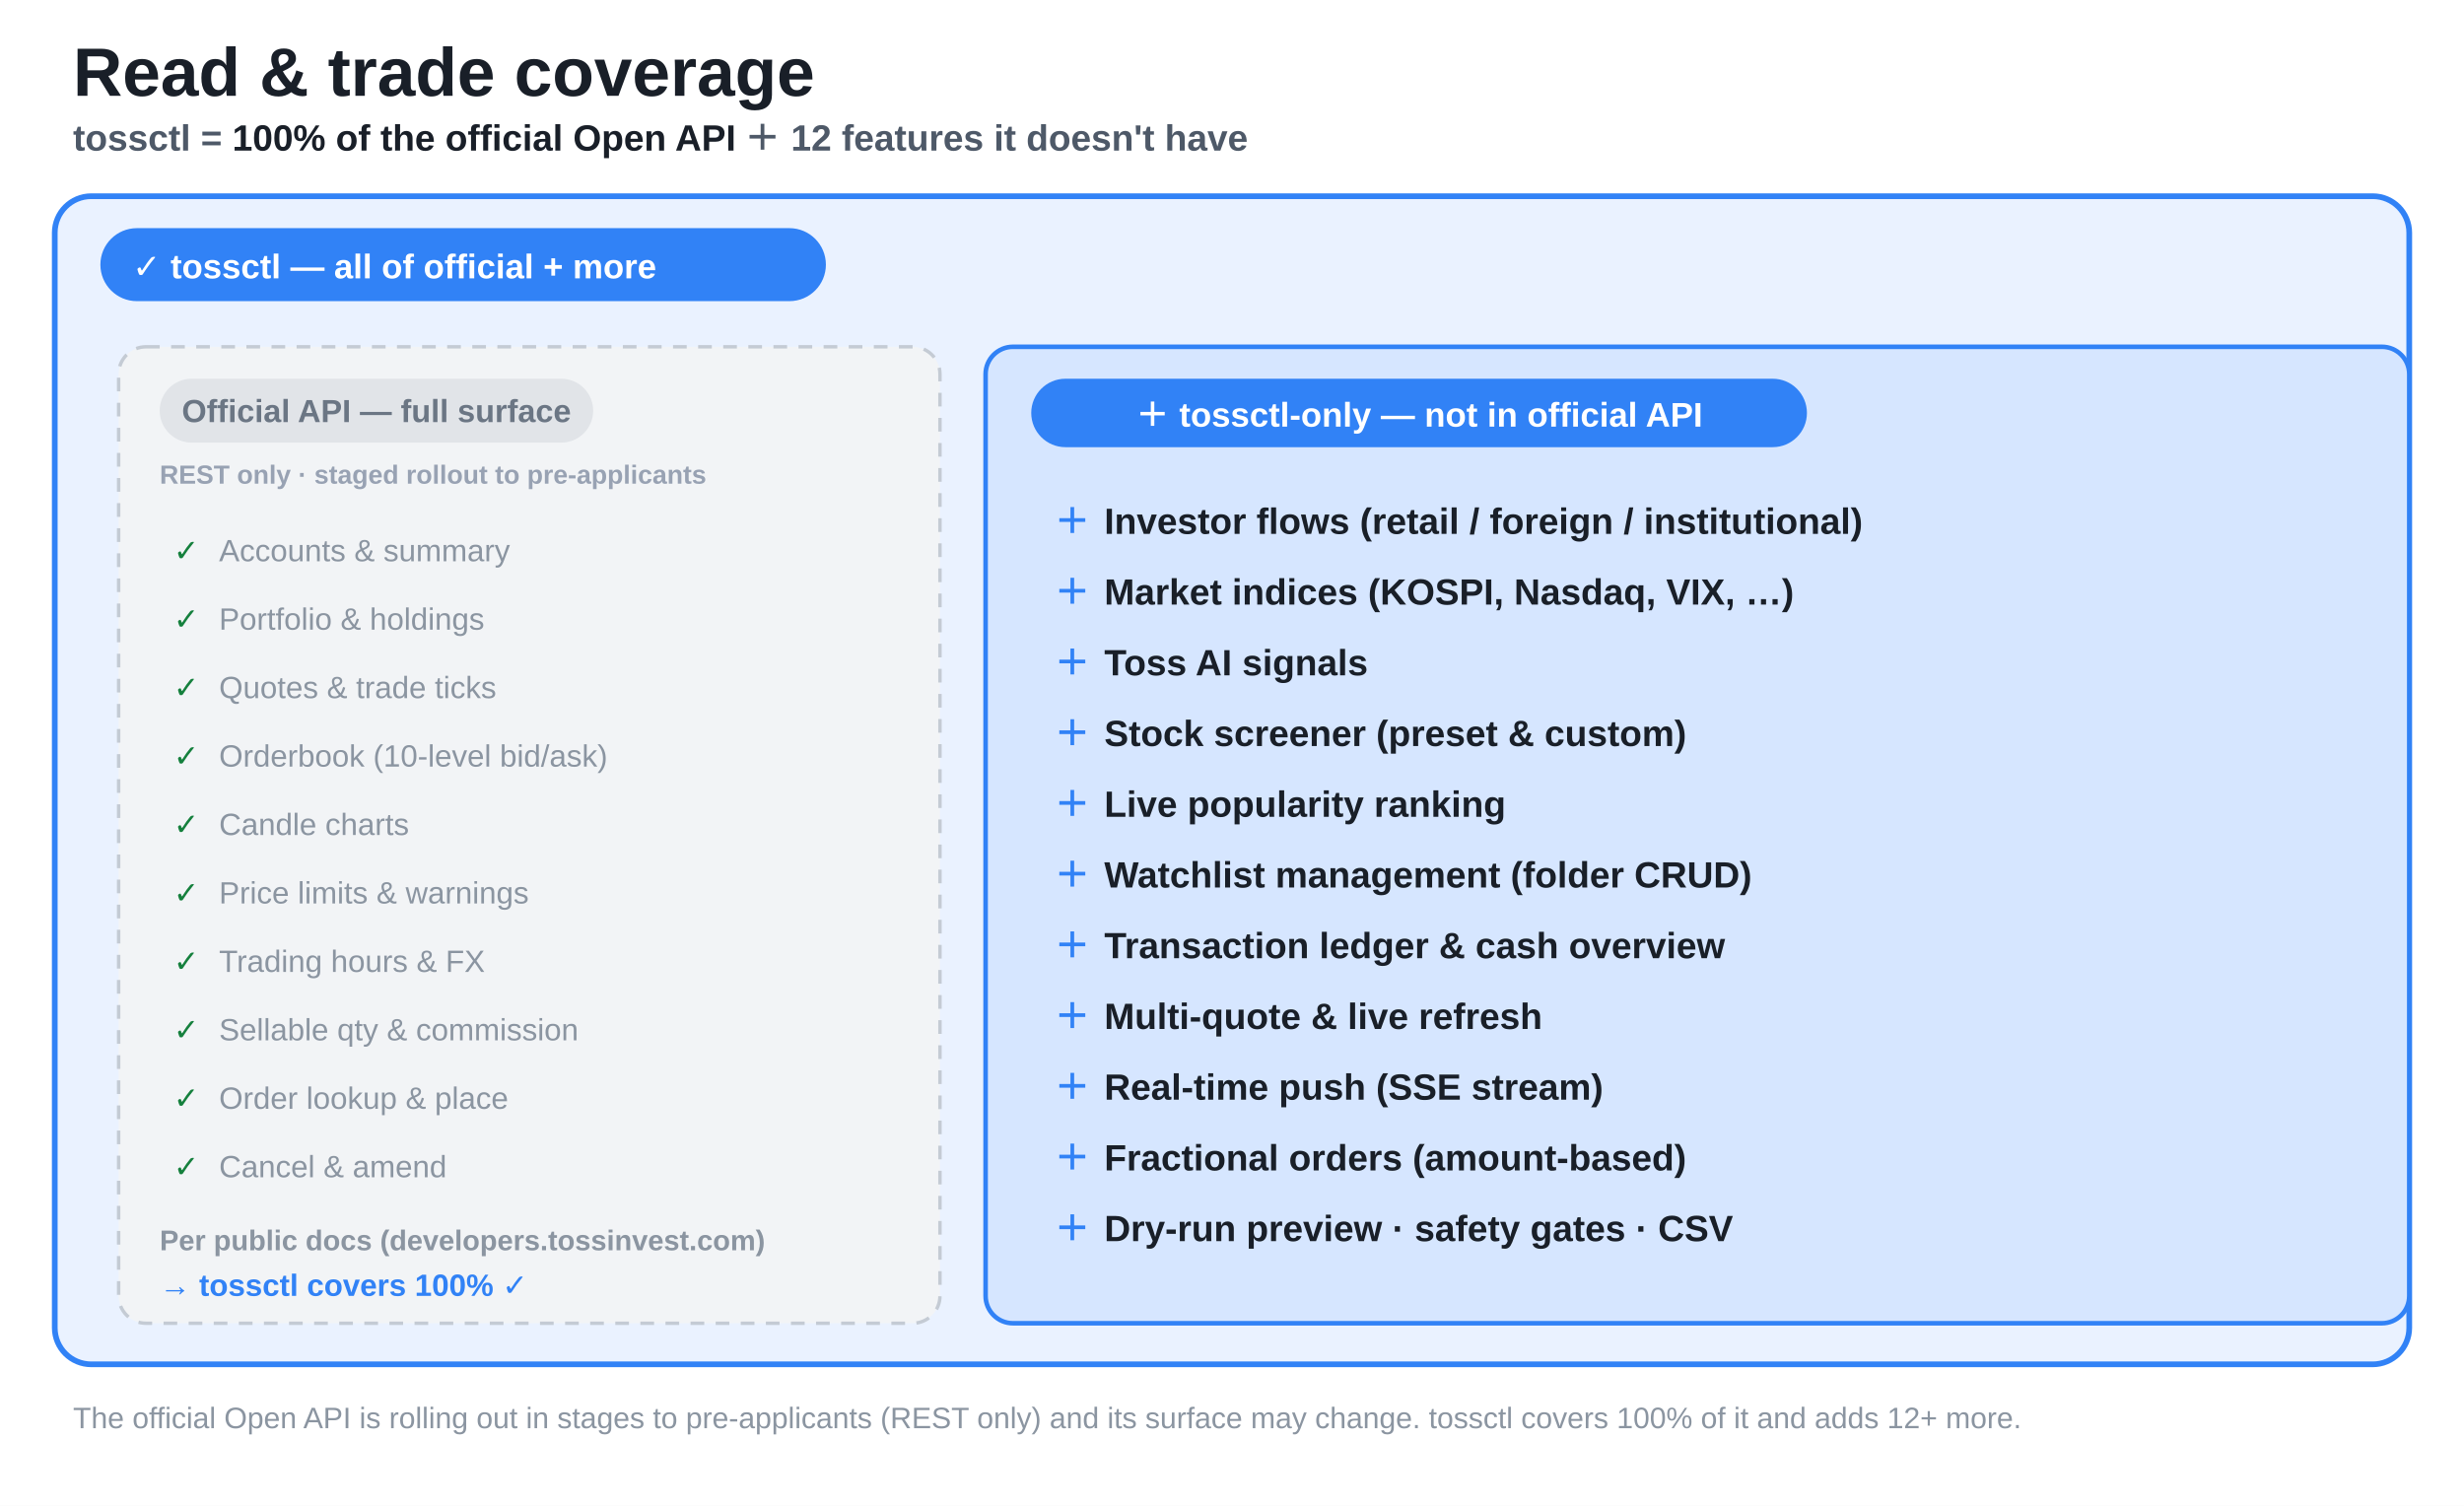
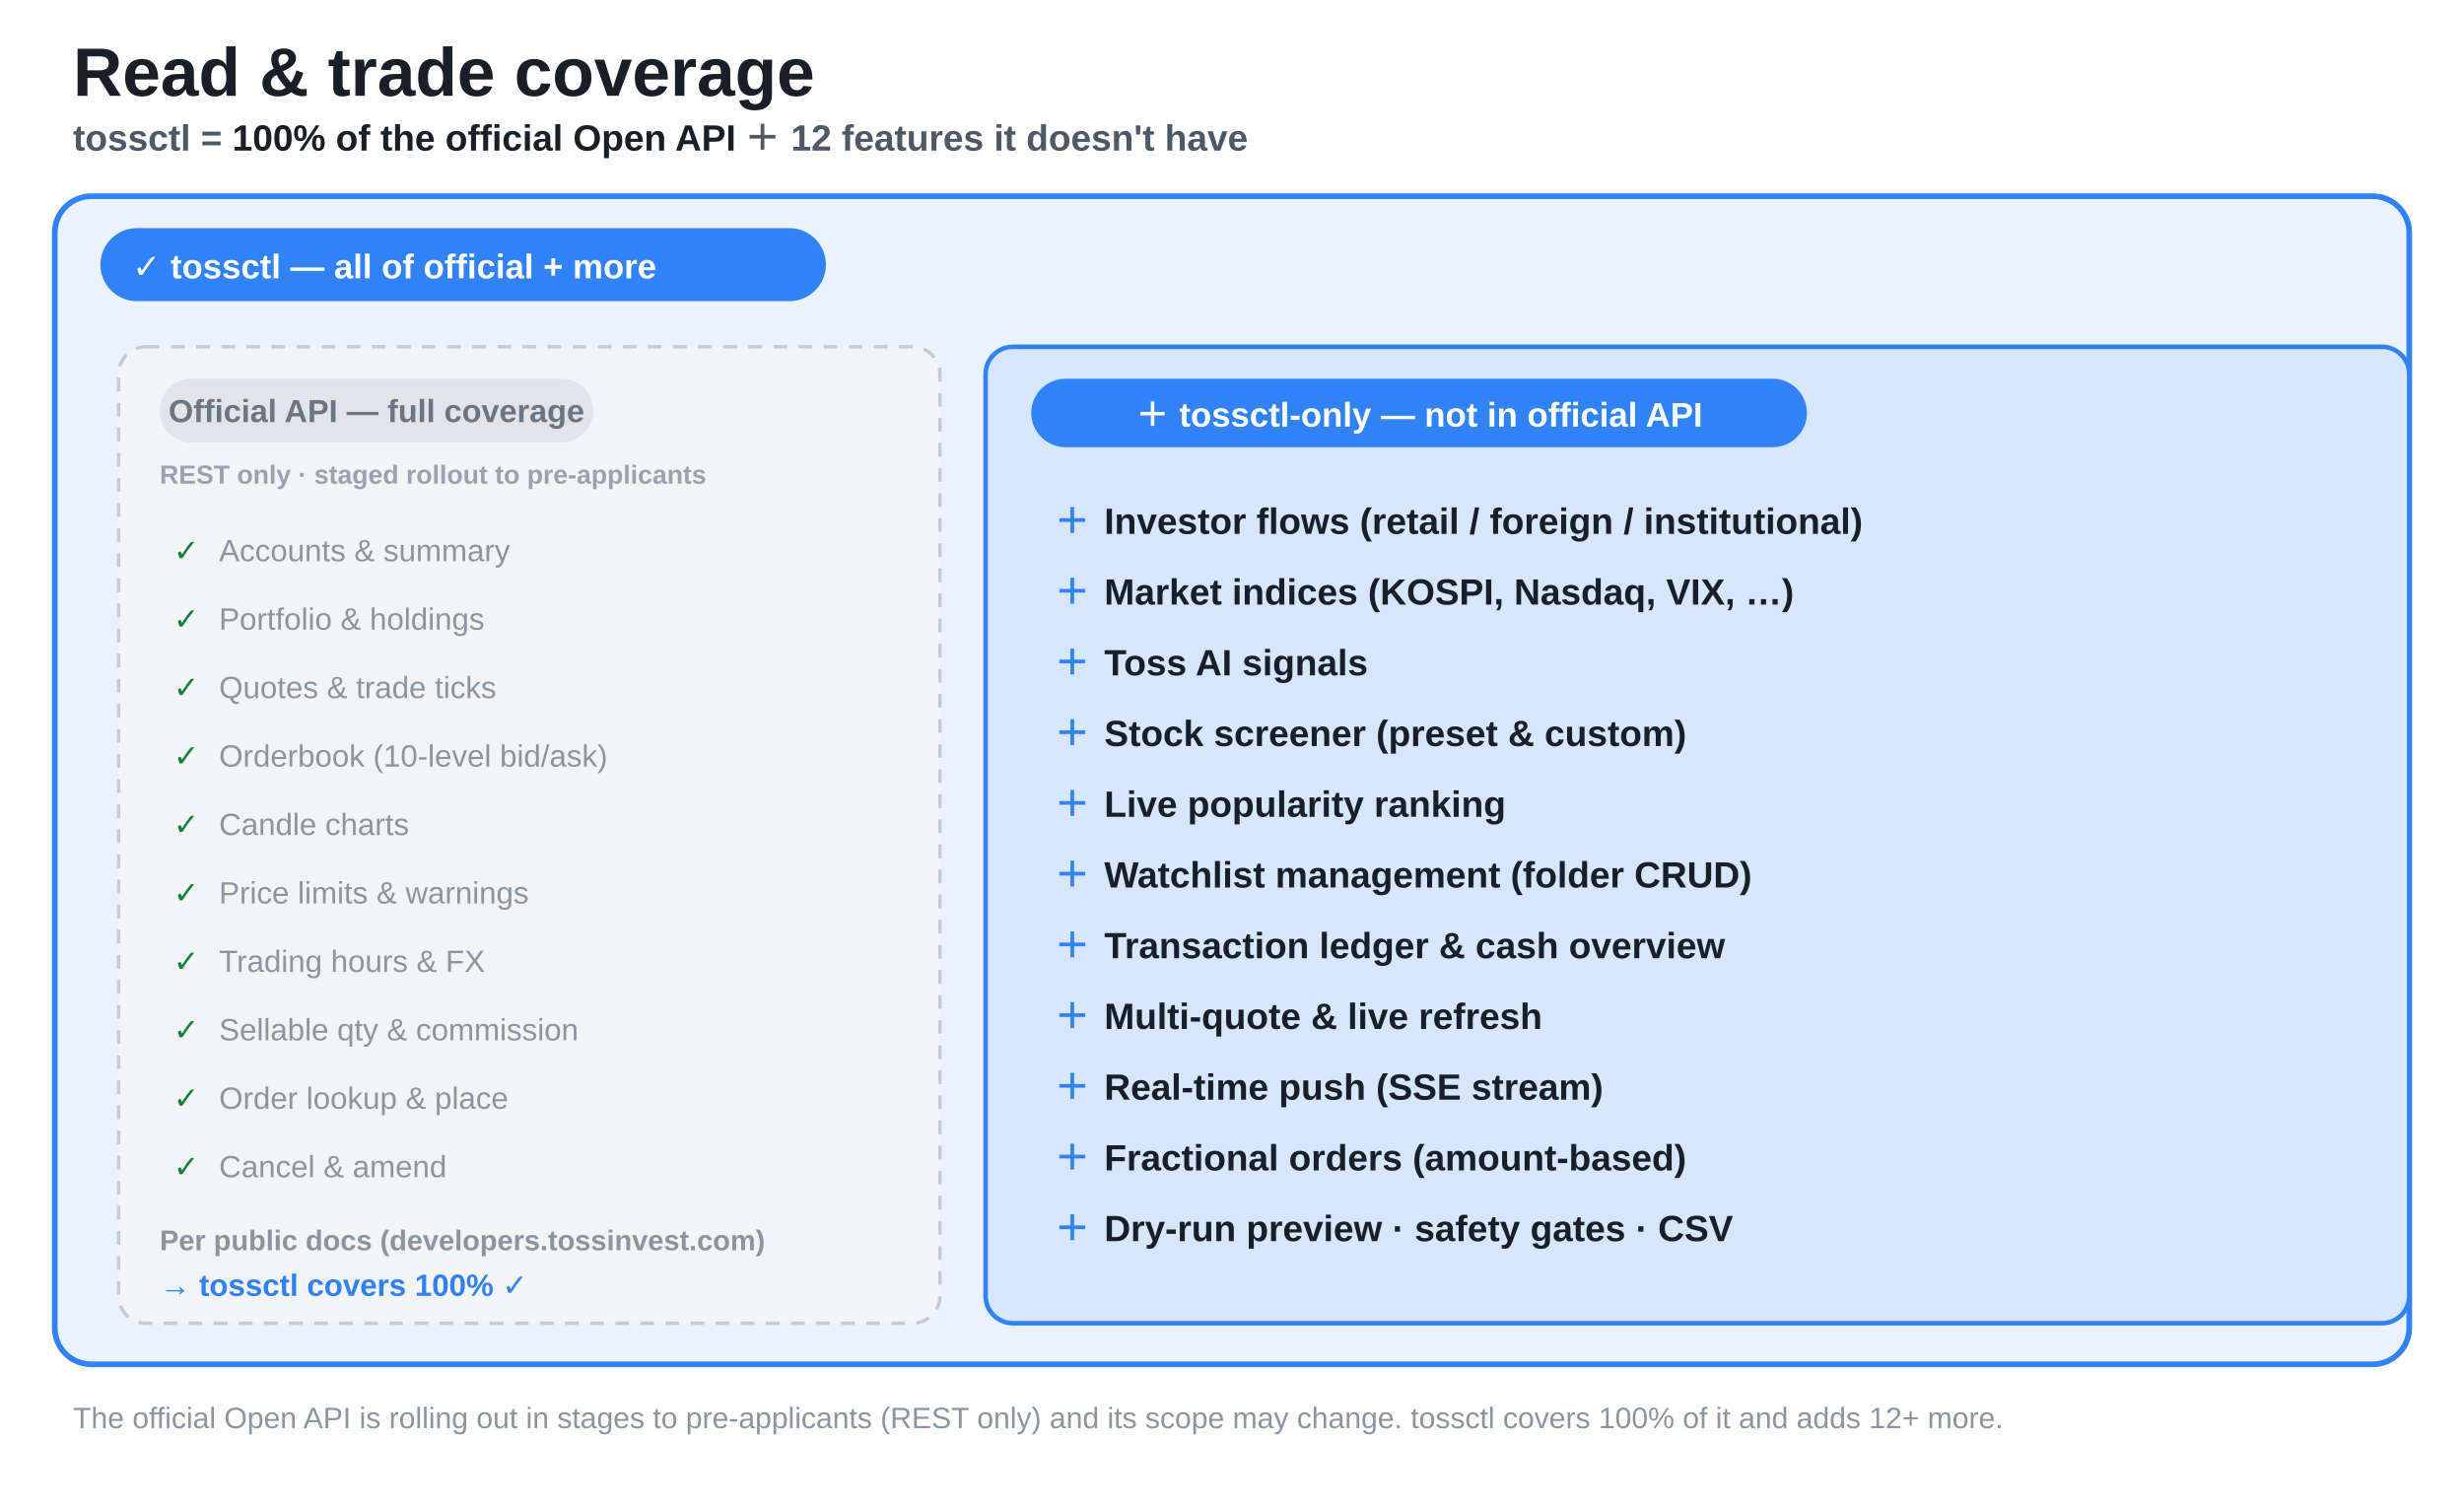
<svg xmlns="http://www.w3.org/2000/svg" width="1080" height="660" viewBox="0 0 1080 660" font-family="'Pretendard','Segoe UI','Helvetica Neue',Arial,sans-serif">
  <defs>
    <style>
      .title { font-size: 30px; font-weight: 800; fill: #191F28; }
      .subtitle { font-size: 16px; font-weight: 600; fill: #4E5968; }
      .legend { font-size: 12.5px; font-weight: 600; fill: #8B95A1; }
      .legend-hl { font-size: 13.5px; font-weight: 800; fill: #3182F6; }
      .pill-strong { font-size: 15px; font-weight: 700; }
      .pill-muted { font-size: 14px; font-weight: 700; fill: #6B7684; }
      .note-muted { font-size: 11.5px; font-weight: 600; fill: #98A2B3; }
      .item-muted { font-size: 13.5px; fill: #8B95A1; }
      .item-strong { font-size: 16px; font-weight: 600; fill: #191F28; }
      .foot { font-size: 13px; fill: #8B95A1; }
      .check { font-size: 13.5px; fill: #15803D; font-weight: 800; }
      .plus { font-size: 16px; fill: #3182F6; font-weight: 800; }
    </style>
  </defs>
  <rect width="1080" height="660" fill="#FFFFFF" />
  <text x="32" y="42" class="title">Read &amp; trade coverage</text>
  <text x="32" y="66" class="subtitle">tossctl = <tspan font-weight="800" fill="#191F28">100% of the official Open API</tspan> ＋ 12 features it doesn't have</text>
  <rect x="24" y="86" width="1032" height="512" rx="16" fill="#EAF2FF" stroke="#3182F6" stroke-width="2.5" />
  <rect x="44" y="100" width="318" height="32" rx="16" fill="#3182F6" />
  <text x="58" y="122" class="pill-strong" fill="#FFFFFF">✓ tossctl — all of official + more</text>
  <rect x="52" y="152" width="360" height="428" rx="12" fill="#F2F4F6" stroke="#C4CBD4" stroke-width="1.5" stroke-dasharray="6 5" />
  <rect x="70" y="166" width="190" height="28" rx="14" fill="#E1E4E8" />
-   <text x="165" y="185" text-anchor="middle" class="pill-muted">Official API — full surface</text>
+   <text x="165" y="185" text-anchor="middle" class="pill-muted">Official API — full coverage</text>
  <text x="70" y="212" class="note-muted">REST only · staged rollout to pre-applicants</text>
  <text x="76" y="246" class="check">✓</text>
  <text x="96" y="246" class="item-muted">Accounts &amp; summary</text>
  <text x="76" y="276" class="check">✓</text>
  <text x="96" y="276" class="item-muted">Portfolio &amp; holdings</text>
  <text x="76" y="306" class="check">✓</text>
  <text x="96" y="306" class="item-muted">Quotes &amp; trade ticks</text>
  <text x="76" y="336" class="check">✓</text>
  <text x="96" y="336" class="item-muted">Orderbook (10-level bid/ask)</text>
  <text x="76" y="366" class="check">✓</text>
  <text x="96" y="366" class="item-muted">Candle charts</text>
  <text x="76" y="396" class="check">✓</text>
  <text x="96" y="396" class="item-muted">Price limits &amp; warnings</text>
  <text x="76" y="426" class="check">✓</text>
  <text x="96" y="426" class="item-muted">Trading hours &amp; FX</text>
  <text x="76" y="456" class="check">✓</text>
  <text x="96" y="456" class="item-muted">Sellable qty &amp; commission</text>
  <text x="76" y="486" class="check">✓</text>
  <text x="96" y="486" class="item-muted">Order lookup &amp; place</text>
  <text x="76" y="516" class="check">✓</text>
  <text x="96" y="516" class="item-muted">Cancel &amp; amend</text>
  <text x="70" y="548" class="legend">Per public docs (developers.tossinvest.com)</text>
  <text x="70" y="568" class="legend-hl">→ tossctl covers 100% ✓</text>
  <rect x="432" y="152" width="624" height="428" rx="12" fill="#D6E6FF" stroke="#3182F6" stroke-width="2" />
  <rect x="452" y="166" width="340" height="30" rx="15" fill="#3182F6" />
  <text x="622" y="187" text-anchor="middle" class="pill-strong" fill="#FFFFFF">＋ tossctl-only — not in official API</text>
  <text x="462" y="234" class="plus">＋</text>
  <text x="484" y="234" class="item-strong">Investor flows (retail / foreign / institutional)</text>
  <text x="462" y="265" class="plus">＋</text>
  <text x="484" y="265" class="item-strong">Market indices (KOSPI, Nasdaq, VIX, …)</text>
  <text x="462" y="296" class="plus">＋</text>
  <text x="484" y="296" class="item-strong">Toss AI signals</text>
  <text x="462" y="327" class="plus">＋</text>
  <text x="484" y="327" class="item-strong">Stock screener (preset &amp; custom)</text>
  <text x="462" y="358" class="plus">＋</text>
  <text x="484" y="358" class="item-strong">Live popularity ranking</text>
  <text x="462" y="389" class="plus">＋</text>
  <text x="484" y="389" class="item-strong">Watchlist management (folder CRUD)</text>
  <text x="462" y="420" class="plus">＋</text>
  <text x="484" y="420" class="item-strong">Transaction ledger &amp; cash overview</text>
  <text x="462" y="451" class="plus">＋</text>
  <text x="484" y="451" class="item-strong">Multi-quote &amp; live refresh</text>
  <text x="462" y="482" class="plus">＋</text>
  <text x="484" y="482" class="item-strong">Real-time push (SSE stream)</text>
  <text x="462" y="513" class="plus">＋</text>
  <text x="484" y="513" class="item-strong">Fractional orders (amount-based)</text>
  <text x="462" y="544" class="plus">＋</text>
  <text x="484" y="544" class="item-strong">Dry-run preview · safety gates · CSV</text>
-   <text x="32" y="626" class="foot">The official Open API is rolling out in stages to pre-applicants (REST only) and its surface may change. tossctl covers 100% of it and adds 12+ more.</text>
+   <text x="32" y="626" class="foot">The official Open API is rolling out in stages to pre-applicants (REST only) and its scope may change. tossctl covers 100% of it and adds 12+ more.</text>
</svg>
